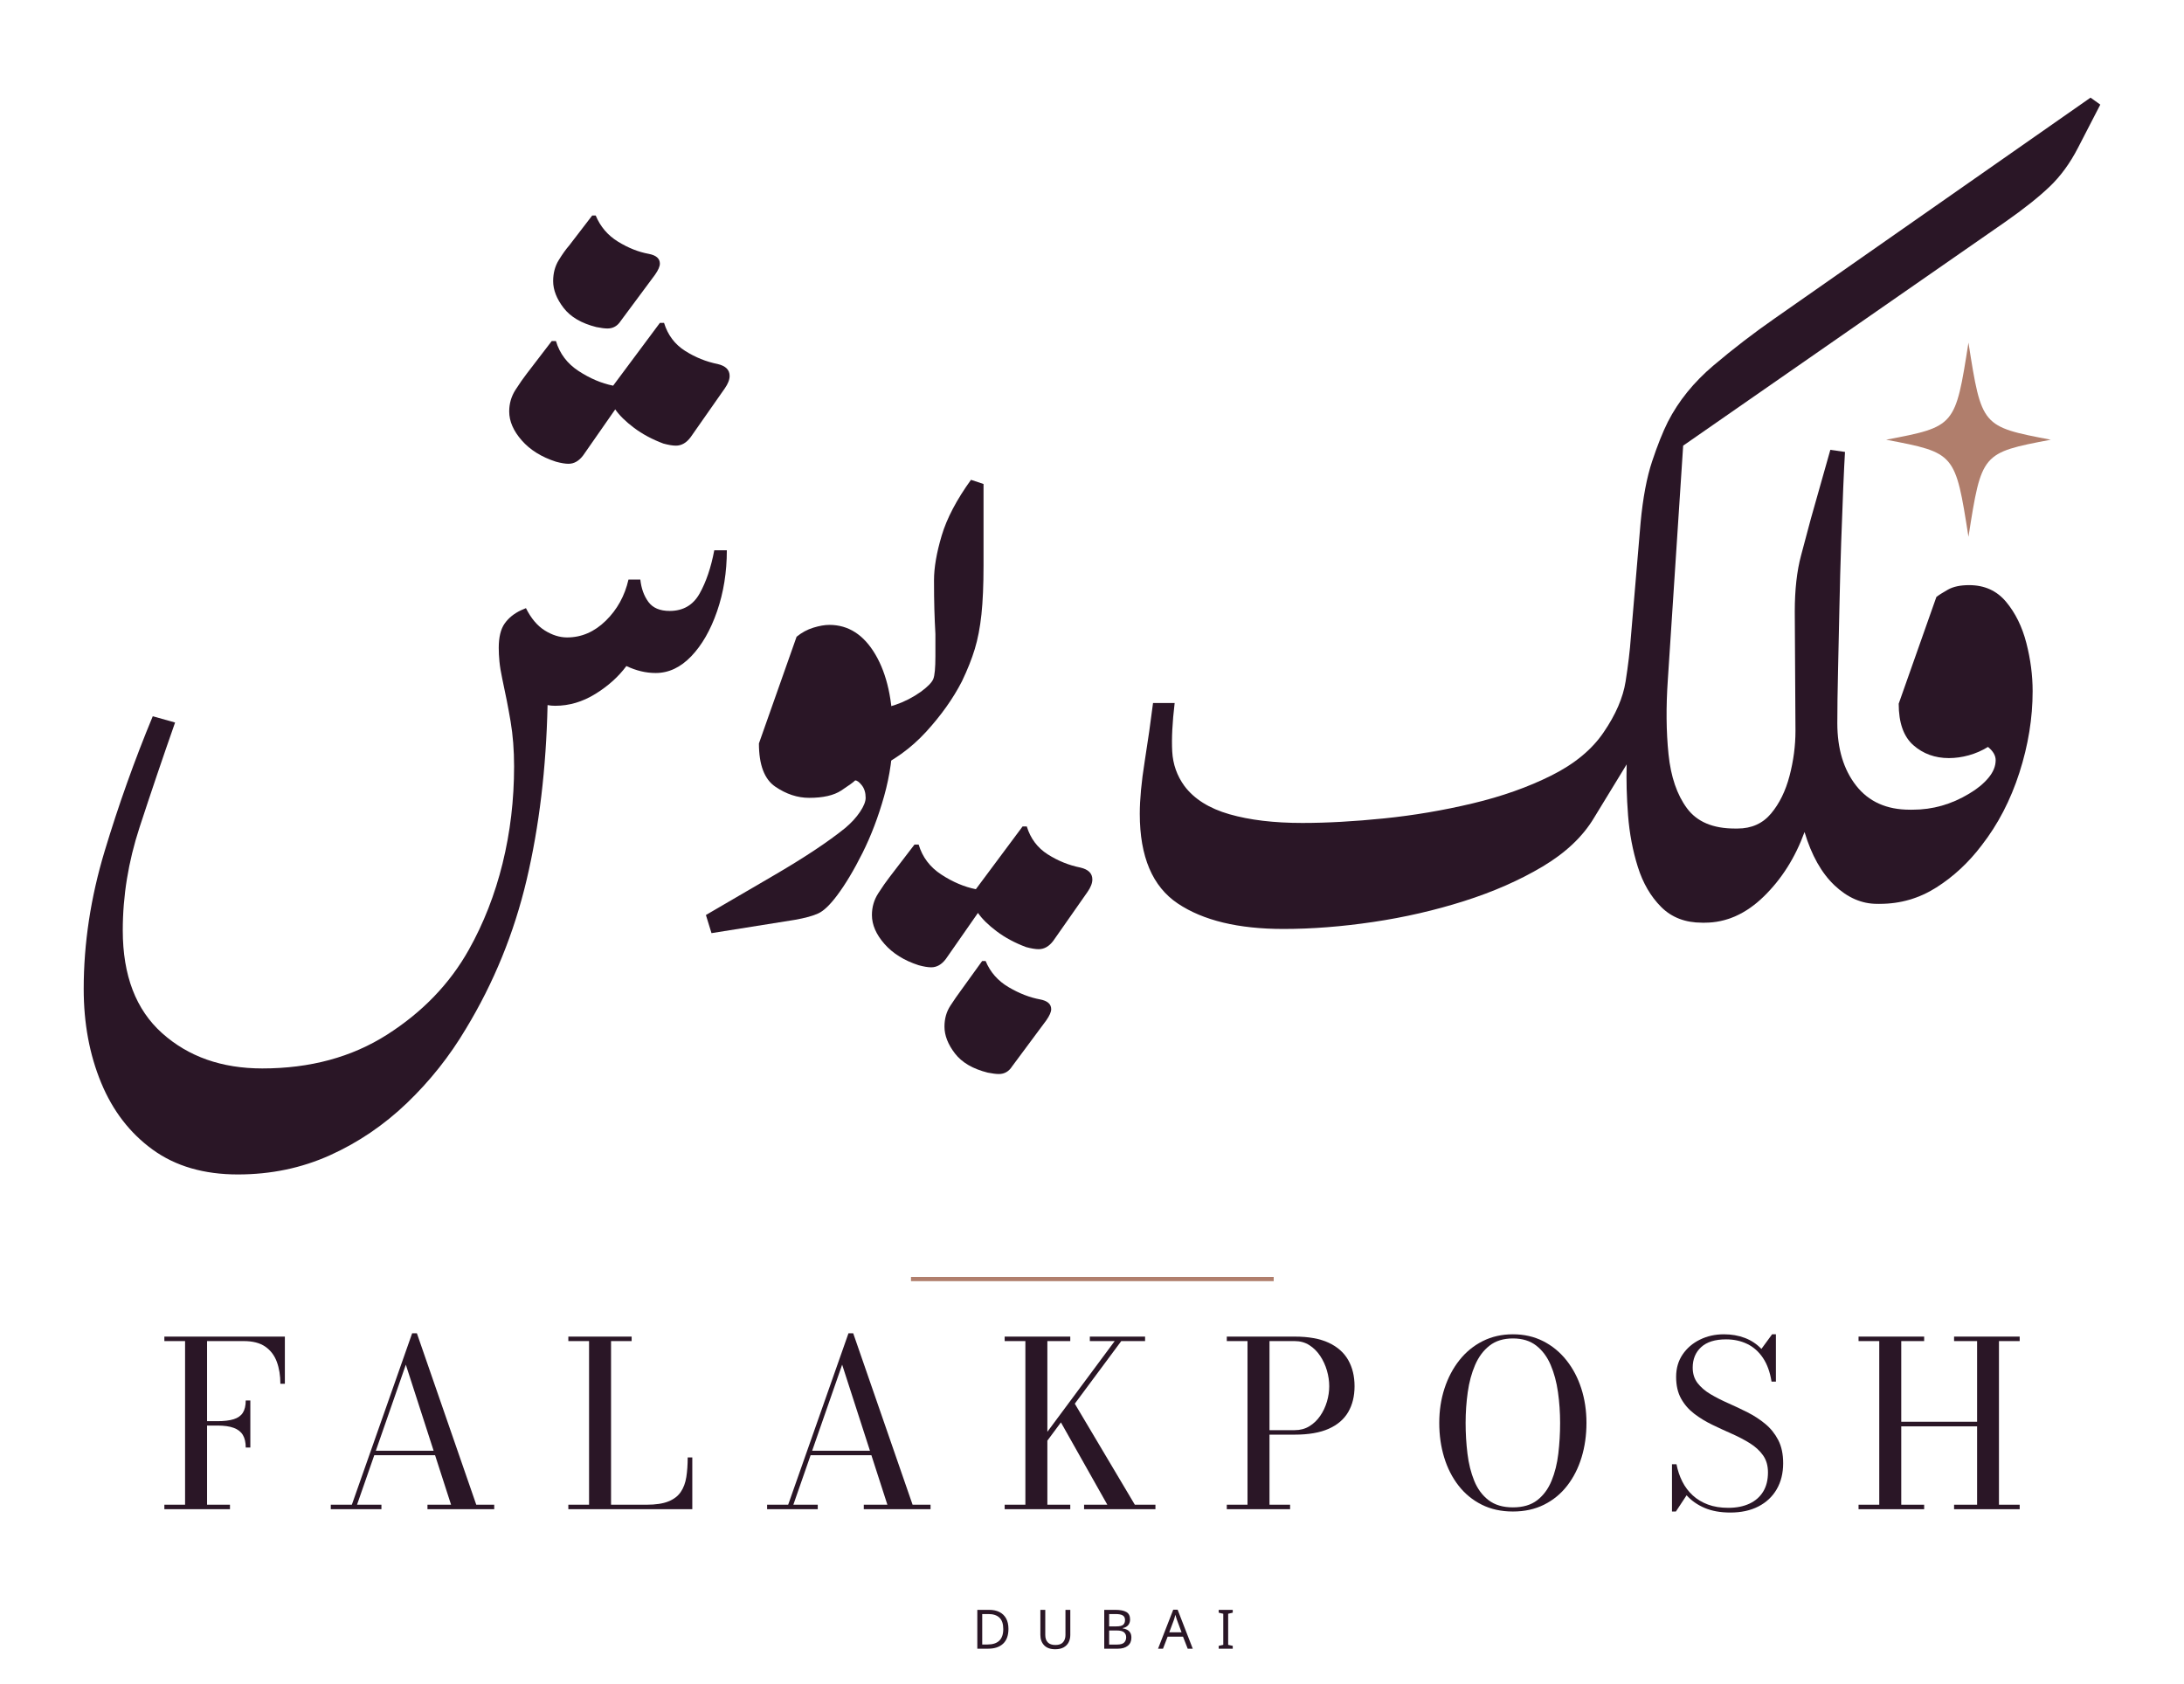
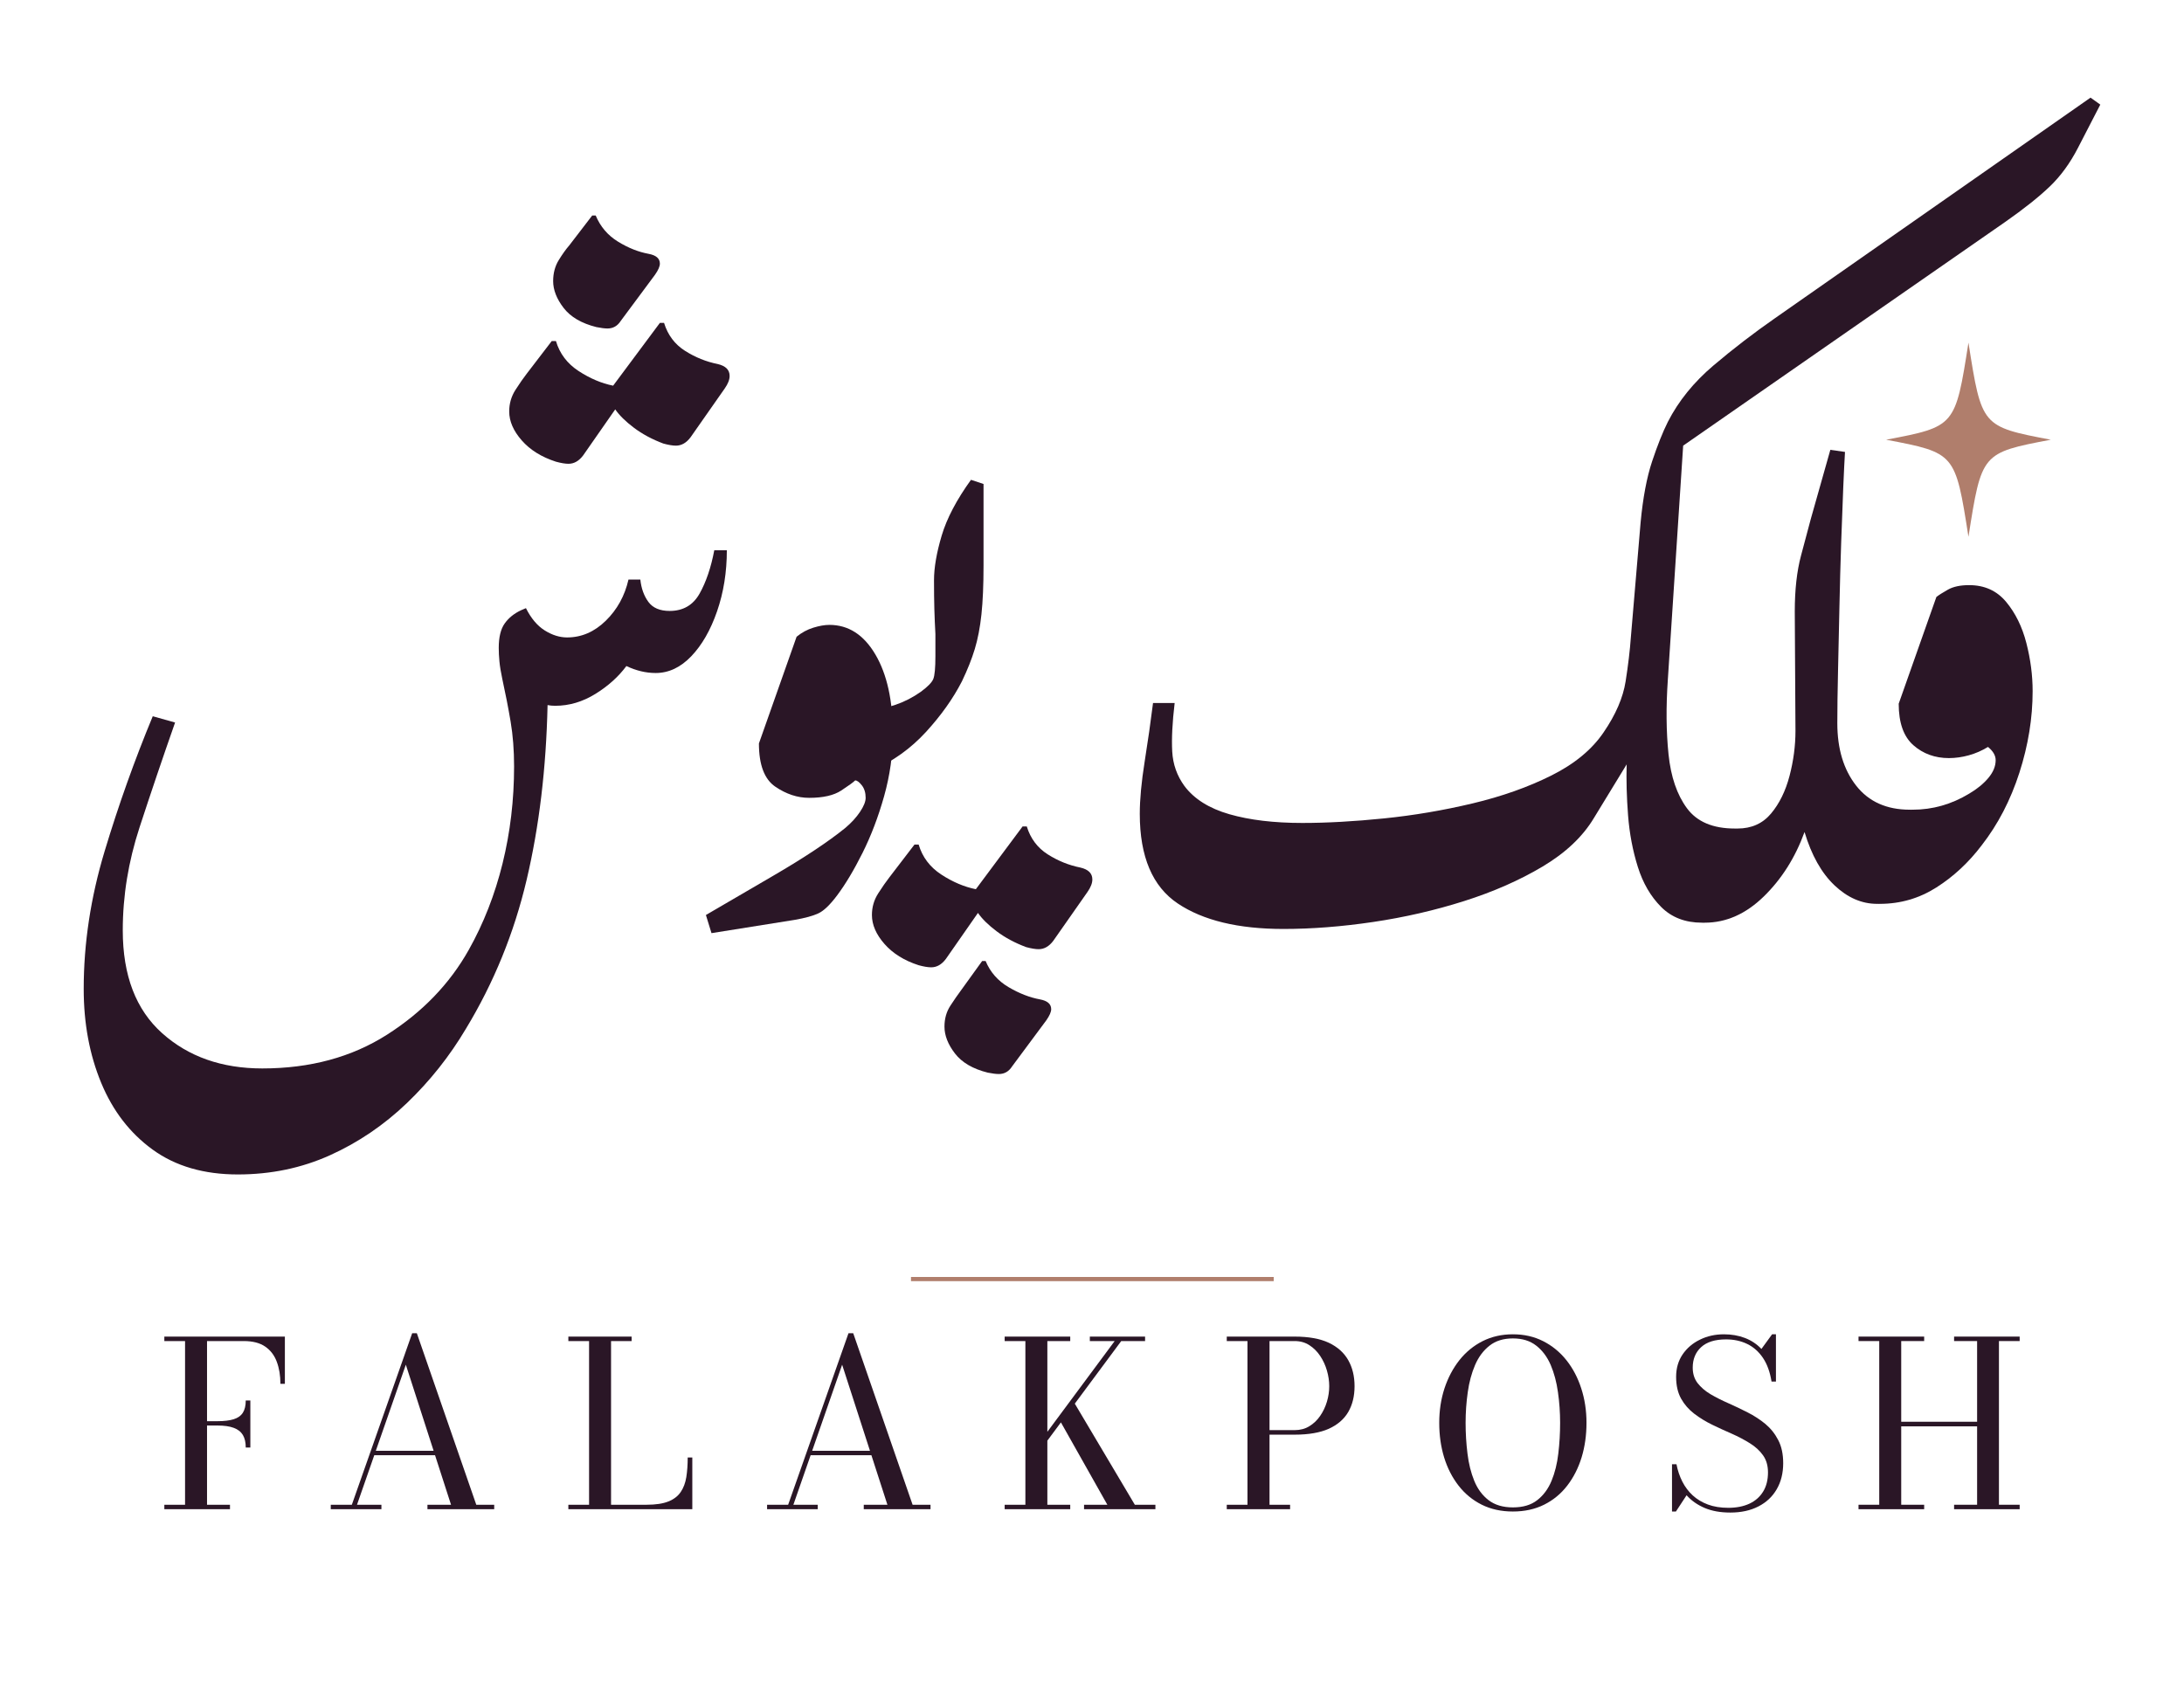
- <svg xmlns="http://www.w3.org/2000/svg" color="#2A1626" fill="#2A1626" class="fp-logo fp-logo--stacked " viewBox="-70 -1323 3131 2414" role="img" aria-label="Falakposh">
-   <g class="fp-ur" transform="translate(0.0 0.0) scale(1)">
-     <g class="fp-body">
-       <path class="fp-ink" transform="translate(2623 -162) scale(1 -1)" d="M0,-135Q0,-128 4.5,-110Q9,-92 16,-70Q23,-48 31,-28.5Q39,-9 47,0L49,0Q92,0 130,23Q147,33 157.5,45.5Q168,58 168,71Q168,81 157,90Q144,82 129.5,78Q115,74 101,74Q71,74 50,92.5Q29,111 29,152L83,305Q88,309 99.5,315.5Q111,322 130,322Q163,322 183,298Q203,274 212,239Q221,204 221,170Q221,112 202,53Q183,-6 148,-51Q120,-88 83,-111.5Q46,-135 2,-135L0,-135Z" />
-     </g>
-     <g class="fp-body">
-       <path class="fp-ink" transform="translate(2372 -135) scale(1 -1)" d="M0,-135Q3,-113 11.5,-84.5Q20,-56 30.5,-32Q41,-8 47,0L49,0Q79,0 97,21.5Q115,43 123.5,75.5Q132,108 132,140L131,311Q131,358 140,391.5Q149,425 154,444L182,543L203,540Q202,524 200.5,489Q199,454 197.5,409.5Q196,365 195,317Q194,269 193,225.5Q192,182 192,151Q192,96 219,61.5Q246,27 296,27L298,27Q300,1 294.5,-27Q289,-55 278,-76.5Q267,-98 251,-108L249,-108Q216,-108 188,-81.5Q160,-55 145,-5Q125,-60 86.5,-97.5Q48,-135 2,-135L0,-135Z" />
-     </g>
-     <g class="fp-body">
-       <path class="fp-ink" transform="translate(1514 0) scale(1 -1)" d="M256,-9Q159,-9 104.5,27.5Q50,64 50,156Q50,187 57,231Q64,275 69,315L100,315Q95,273 96.5,245.5Q98,218 114,196Q135,168 178.5,155.5Q222,143 283,143Q336,143 400,149.5Q464,156 527,171Q590,186 640,211Q690,236 715,273Q741,311 746.5,346Q752,381 754,409L768,574Q773,627 784.5,661.5Q796,696 807,718Q830,763 872.5,799Q915,835 961,867L1413,1183L1427,1173L1395,1111Q1378,1078 1354.5,1055.5Q1331,1033 1291,1005L829,684L807,348Q803,290 808,241.5Q813,193 834.5,164Q856,135 903,135L905,135Q908,118 903.5,90.5Q899,63 887.5,37.5Q876,12 858,0L856,0Q820,0 797.5,22.5Q775,45 764,80Q753,115 750,154Q747,193 748,227L701,150Q677,110 627.5,80.5Q578,51 515,31Q452,11 384.5,1Q317,-9 256,-9Z" />
-     </g>
-     <g class="fp-body">
-       <path class="fp-ink" transform="translate(1180 -296) scale(1 -1)" d="M0,-78L0,10Q15,10 34,16.5Q53,23 70,35Q85,46 88,53.5Q91,61 91,86L91,118Q90,136 89.5,153.5Q89,171 89,195Q89,222 100,259Q111,296 142,339L160,333L160,216Q160,174 157,146Q154,118 147.5,96.5Q141,75 129,50Q110,13 77.5,-22.5Q45,-58 0,-78Z" />
-     </g>
-     <g class="fp-body">
-       <path class="fp-ink" transform="translate(892 0) scale(1 -1)" d="M58,-15L50,11L146,67Q213,106 250,136Q263,147 271,159Q279,171 279,179Q279,190 273.5,197Q268,204 264,204Q260,200 244,189.5Q228,179 198,179Q173,179 149.5,195Q126,211 126,257L180,410Q191,419 204,423Q217,427 227,427Q268,427 293,384.5Q318,342 318,271Q318,226 305.5,181.5Q293,137 274.5,100Q256,63 238,39Q223,19 211.5,13.5Q200,8 177,4L58,-15Z" />
-     </g>
-     <g class="fp-body">
-       <path class="fp-ink" transform="translate(0 0) scale(1 -1)" d="M271,-361Q198,-361 149,-325.5Q100,-290 75,-229.5Q50,-169 50,-95Q50,3 80,102.5Q110,202 149,296L181,287Q154,210 130,136.5Q106,63 106,-11Q106,-108 162.5,-158.5Q219,-209 306,-209Q409,-209 485,-160.5Q561,-112 602,-39Q634,18 650.5,85Q667,152 667,224Q667,259 662,288.5Q657,318 650,350Q647,364 646,374.5Q645,385 645,394Q645,417 653.5,429Q662,441 677,448L684,451Q695,429 711,419Q727,409 743,409Q774,409 798.5,433Q823,457 831,492L848,492Q850,473 859.5,460Q869,447 890,447Q919,447 933,472Q947,497 954,534L972,534Q972,487 958,446.5Q944,406 921,382Q898,358 870,358Q849,358 828,368Q811,345 783.5,328Q756,311 726,311Q720,311 715,312Q712,176 685,61.5Q658,-53 598,-152Q563,-211 513.5,-258.5Q464,-306 403,-333.5Q342,-361 271,-361Z" />
-     </g>
-     <g class="fp-dot">
-       <path transform="translate(1120 224) scale(1 -1)" d="M145,160Q138,160 127,163Q96,173 78,193.5Q60,214 60,235Q60,252 69,266Q78,280 85,289L121,336L127,336Q135,309 159.5,293Q184,277 209,272L276,362L282,362Q290,336 312,322Q334,308 359,303Q376,299 376,286Q376,278 369,268L320,198Q311,186 299,186Q292,186 281,189Q257,198 239,211.5Q221,225 212,238L166,172Q157,160 145,160ZM242,7Q239,7 235,7.5Q231,8 226,9Q194,17 179,36.5Q164,56 164,75Q164,92 172.5,105Q181,118 187,126L218,169L223,169Q233,145 256,131.5Q279,118 301,114Q317,111 317,100Q317,94 310,84L261,18Q254,7 242,7Z" />
-     </g>
-     <g class="fp-dot">
-       <path transform="translate(600 -660) scale(1 -1)" d="M201,192Q198,192 194,192.5Q190,193 185,194Q153,202 138,221.5Q123,241 123,260Q123,277 131,290Q139,303 146,311L179,354L184,354Q194,330 216,316.5Q238,303 260,299Q276,296 276,285Q276,279 269,269L220,203Q213,192 201,192ZM145,-2Q138,-2 127,1Q96,11 78,31.5Q60,52 60,73Q60,90 69,104Q78,118 85,127L121,174L127,174Q135,147 159.5,131Q184,115 209,110L276,200L282,200Q290,174 312,160Q334,146 359,141Q376,137 376,124Q376,116 369,106L320,36Q311,24 299,24Q292,24 281,27Q257,36 239,49.5Q221,63 212,76L166,10Q157,-2 145,-2Z" />
-     </g>
-     <g class="fp-star">
-       <path fill="#B07E6C" d="M2752.0 -831.7 C2770.9 -711.4 2770.9 -711.4 2870.0 -692.5 C2770.9 -673.6 2770.9 -673.6 2752.0 -553.3 C2733.1 -673.6 2733.1 -673.6 2634.0 -692.5 C2733.1 -711.4 2733.1 -711.4 2752.0 -831.7 Z" />
-     </g>
-   </g>
-   <line class="fp-rule" stroke="#B07E6C" stroke-width="6" x1="1236" x2="1756" y1="511" y2="511" />
-   <g class="fp-en" transform="translate(155.4 841.0) scale(0.165)">
-     <g class="fp-letter">
-       <path transform="translate(0 0) scale(1 -1)" d="M769,536Q769,603 744,645Q719,687 664.5,707Q610,727 523,727L392,727L392,765L523,765Q610,765 664.5,782Q719,799 744,838.5Q769,878 769,945L809,945L809,536L769,536ZM1109,1500L1109,1090L1070,1090Q1070,1197 1039,1281Q1008,1365 938.5,1413Q869,1461 752,1461L433,1461L433,39L632,39L632,0L62,0L62,39L242,39L242,1461L62,1461L62,1500L1109,1500Z" />
-     </g>
-     <g class="fp-letter">
-       <path transform="translate(1446 0) scale(1 -1)" d="M432,469L432,508L1080,508L1080,469L432,469ZM810,1529L1326,39L1482,39L1482,0L902,0L902,39L1107,39L714,1256L290,39L502,39L502,0L62,0L62,39L245,39L769,1529L810,1529Z" />
-     </g>
-     <g class="fp-letter">
-       <path transform="translate(3510 0) scale(1 -1)" d="M62,0L62,39L242,39L242,1461L62,1461L62,1500L612,1500L612,1461L433,1461L433,39L742,39Q860,39 931,67.5Q1002,96 1038.5,149.5Q1075,203 1087,279Q1099,355 1099,450L1139,450L1139,0L62,0Z" />
-     </g>
-     <g class="fp-letter">
-       <path transform="translate(5237 0) scale(1 -1)" d="M432,469L432,508L1080,508L1080,469L432,469ZM810,1529L1326,39L1482,39L1482,0L902,0L902,39L1107,39L714,1256L290,39L502,39L502,0L62,0L62,39L245,39L769,1529L810,1529Z" />
-     </g>
-     <g class="fp-letter">
-       <path transform="translate(7301 0) scale(1 -1)" d="M256,434L1018,1461L802,1461L802,1500L1282,1500L1282,1461L1075,1461L313,434L256,434ZM62,0L62,39L242,39L242,1461L62,1461L62,1500L632,1500L632,1461L433,1461L433,39L632,39L632,0L62,0ZM752,0L752,39L954,39L533,786L657,941L1193,39L1372,39L1372,0L752,0Z" />
-     </g>
-     <g class="fp-letter">
-       <path transform="translate(9231 0) scale(1 -1)" d="M652,1500Q833,1500 947.5,1446.5Q1062,1393 1117,1296Q1172,1199 1172,1069Q1172,939 1117,844.5Q1062,750 947.5,699Q833,648 652,648L433,648L433,39L612,39L612,0L62,0L62,39L242,39L242,1461L62,1461L62,1500L652,1500ZM433,687L652,687Q724,687 779.5,721Q835,755 873.5,811Q912,867 932,934.5Q952,1002 952,1069Q952,1136 932,1205Q912,1274 873.5,1332Q835,1390 779.5,1425.5Q724,1461 652,1461L433,1461L433,687Z" />
-     </g>
-     <g class="fp-letter">
-       <path transform="translate(11028 0) scale(1 -1)" d="M751,-20Q599,-20 480,39.5Q361,99 278.5,205Q196,311 153.5,450.5Q111,590 111,750Q111,910 156.5,1049.5Q202,1189 286,1295Q370,1401 488,1460.5Q606,1520 751,1520Q896,1520 1013.5,1460.5Q1131,1401 1215.5,1295Q1300,1189 1345,1049.5Q1390,910 1390,750Q1390,590 1347.5,450.5Q1305,311 1223,205Q1141,99 1022,39.5Q903,-20 751,-20ZM751,16Q882,16 962.5,78.5Q1043,141 1086.5,246.5Q1130,352 1145.5,483Q1161,614 1161,750Q1161,886 1142.5,1017Q1124,1148 1079,1253.5Q1034,1359 954,1421.5Q874,1484 751,1484Q628,1484 548,1421.5Q468,1359 422.5,1253.5Q377,1148 358.5,1017Q340,886 340,750Q340,614 356,483Q372,352 415,246.5Q458,141 539.5,78.5Q621,16 751,16Z" />
-     </g>
-     <g class="fp-letter">
-       <path transform="translate(13048 0) scale(1 -1)" d="M620,-29Q491,-29 397,11Q303,51 240,121L147,-20L113,-20L113,391L152,391Q168,309 203,240Q238,171 293.5,120Q349,69 425.5,40.5Q502,12 602,12Q708,12 785.5,48Q863,84 905,152.5Q947,221 947,320Q947,408 904,468.5Q861,529 789.5,573.5Q718,618 633,655.5Q548,693 463,734Q378,775 306.5,829.5Q235,884 192,961.5Q149,1039 149,1150Q149,1261 205,1344Q261,1427 355.5,1473.5Q450,1520 564,1520Q663,1520 746,1488.5Q829,1457 890,1393L983,1520L1016,1520L1016,1109L978,1109Q958,1234 903,1315.5Q848,1397 766,1436.5Q684,1476 583,1476Q440,1476 366.5,1408.5Q293,1341 293,1230Q293,1151 335.5,1096Q378,1041 448,999.5Q518,958 602,921Q686,884 770,841.5Q854,799 924,741Q994,683 1036.5,600.5Q1079,518 1079,400Q1079,270 1023,173.5Q967,77 864,24Q761,-29 620,-29Z" />
-     </g>
-     <g class="fp-letter">
-       <path transform="translate(14720 0) scale(1 -1)" d="M1462,1500L1462,1461L1282,1461L1282,39L1462,39L1462,0L892,0L892,39L1092,39L1092,720L433,720L433,39L632,39L632,0L62,0L62,39L242,39L242,1461L62,1461L62,1500L632,1500L632,1461L433,1461L433,760L1092,760L1092,1461L892,1461L892,1500L1462,1500Z" />
-     </g>
-   </g>
-   <text class="fp-sub" font-family="Jost, sans-serif" font-weight="500" font-size="78" letter-spacing="34" x="1512" y="1041" text-anchor="middle">DUBAI</text>
+ <svg xmlns="http://www.w3.org/2000/svg" width="3131" height="2414" viewBox="0 0 3131 2414">
+   <path fill="#2A1626" d="M 2693.0 1296.0 Q 2693.0 1289.0 2697.5 1271.0 Q 2702.0 1253.0 2709.0 1231.0 Q 2716.0 1209.0 2724.0 1189.5 Q 2732.0 1170.0 2740.0 1161.0 L 2742.0 1161.0 Q 2785.0 1161.0 2823.0 1138.0 Q 2840.0 1128.0 2850.5 1115.5 Q 2861.0 1103.0 2861.0 1090.0 Q 2861.0 1080.0 2850.0 1071.0 Q 2837.0 1079.0 2822.5 1083.0 Q 2808.0 1087.0 2794.0 1087.0 Q 2764.0 1087.0 2743.0 1068.5 Q 2722.0 1050.0 2722.0 1009.0 L 2776.0 856.0 Q 2781.0 852.0 2792.5 845.5 Q 2804.0 839.0 2823.0 839.0 Q 2856.0 839.0 2876.0 863.0 Q 2896.0 887.0 2905.0 922.0 Q 2914.0 957.0 2914.0 991.0 Q 2914.0 1049.0 2895.0 1108.0 Q 2876.0 1167.0 2841.0 1212.0 Q 2813.0 1249.0 2776.0 1272.5 Q 2739.0 1296.0 2695.0 1296.0 L 2693.0 1296.0 Z" />
+   <path fill="#2A1626" d="M 2442.0 1323.0 Q 2445.0 1301.0 2453.5 1272.5 Q 2462.0 1244.0 2472.5 1220.0 Q 2483.0 1196.0 2489.0 1188.0 L 2491.0 1188.0 Q 2521.0 1188.0 2539.0 1166.5 Q 2557.0 1145.0 2565.5 1112.5 Q 2574.0 1080.0 2574.0 1048.0 L 2573.0 877.0 Q 2573.0 830.0 2582.0 796.5 Q 2591.0 763.0 2596.0 744.0 L 2624.0 645.0 L 2645.0 648.0 Q 2644.0 664.0 2642.5 699.0 Q 2641.0 734.0 2639.5 778.5 Q 2638.0 823.0 2637.0 871.0 Q 2636.0 919.0 2635.0 962.5 Q 2634.0 1006.0 2634.0 1037.0 Q 2634.0 1092.0 2661.0 1126.5 Q 2688.0 1161.0 2738.0 1161.0 L 2740.0 1161.0 Q 2742.0 1187.0 2736.5 1215.0 Q 2731.0 1243.0 2720.0 1264.5 Q 2709.0 1286.0 2693.0 1296.0 L 2691.0 1296.0 Q 2658.0 1296.0 2630.0 1269.5 Q 2602.0 1243.0 2587.0 1193.0 Q 2567.0 1248.0 2528.5 1285.5 Q 2490.0 1323.0 2444.0 1323.0 L 2442.0 1323.0 Z" />
+   <path fill="#2A1626" d="M 1840.0 1332.0 Q 1743.0 1332.0 1688.5 1295.5 Q 1634.0 1259.0 1634.0 1167.0 Q 1634.0 1136.0 1641.0 1092.0 Q 1648.0 1048.0 1653.0 1008.0 L 1684.0 1008.0 Q 1679.0 1050.0 1680.5 1077.5 Q 1682.0 1105.0 1698.0 1127.0 Q 1719.0 1155.0 1762.5 1167.5 Q 1806.0 1180.0 1867.0 1180.0 Q 1920.0 1180.0 1984.0 1173.5 Q 2048.0 1167.0 2111.0 1152.0 Q 2174.0 1137.0 2224.0 1112.0 Q 2274.0 1087.0 2299.0 1050.0 Q 2325.0 1012.0 2330.5 977.0 Q 2336.0 942.0 2338.0 914.0 L 2352.0 749.0 Q 2357.0 696.0 2368.5 661.5 Q 2380.0 627.0 2391.0 605.0 Q 2414.0 560.0 2456.5 524.0 Q 2499.0 488.0 2545.0 456.0 L 2997.0 140.0 L 3011.0 150.0 L 2979.0 212.0 Q 2962.0 245.0 2938.5 267.5 Q 2915.0 290.0 2875.0 318.0 L 2413.0 639.0 L 2391.0 975.0 Q 2387.0 1033.0 2392.0 1081.5 Q 2397.0 1130.0 2418.5 1159.0 Q 2440.0 1188.0 2487.0 1188.0 L 2489.0 1188.0 Q 2492.0 1205.0 2487.5 1232.5 Q 2483.0 1260.0 2471.5 1285.5 Q 2460.0 1311.0 2442.0 1323.0 L 2440.0 1323.0 Q 2404.0 1323.0 2381.5 1300.5 Q 2359.0 1278.0 2348.0 1243.0 Q 2337.0 1208.0 2334.0 1169.0 Q 2331.0 1130.0 2332.0 1096.0 L 2285.0 1173.0 Q 2261.0 1213.0 2211.5 1242.5 Q 2162.0 1272.0 2099.0 1292.0 Q 2036.0 1312.0 1968.5 1322.0 Q 1901.0 1332.0 1840.0 1332.0 Z" />
+   <path fill="#2A1626" d="M 1250.0 1105.0 L 1250.0 1017.0 Q 1265.0 1017.0 1284.0 1010.5 Q 1303.0 1004.0 1320.0 992.0 Q 1335.0 981.0 1338.0 973.5 Q 1341.0 966.0 1341.0 941.0 L 1341.0 909.0 Q 1340.0 891.0 1339.5 873.5 Q 1339.0 856.0 1339.0 832.0 Q 1339.0 805.0 1350.0 768.0 Q 1361.0 731.0 1392.0 688.0 L 1410.0 694.0 L 1410.0 811.0 Q 1410.0 853.0 1407.0 881.0 Q 1404.0 909.0 1397.5 930.5 Q 1391.0 952.0 1379.0 977.0 Q 1360.0 1014.0 1327.5 1049.5 Q 1295.0 1085.0 1250.0 1105.0 Z" />
+   <path fill="#2A1626" d="M 1020.0 1338.0 L 1012.0 1312.0 L 1108.0 1256.0 Q 1175.0 1217.0 1212.0 1187.0 Q 1225.0 1176.0 1233.0 1164.0 Q 1241.0 1152.0 1241.0 1144.0 Q 1241.0 1133.0 1235.5 1126.0 Q 1230.0 1119.0 1226.0 1119.0 Q 1222.0 1123.0 1206.0 1133.5 Q 1190.0 1144.0 1160.0 1144.0 Q 1135.0 1144.0 1111.5 1128.0 Q 1088.0 1112.0 1088.0 1066.0 L 1142.0 913.0 Q 1153.0 904.0 1166.0 900.0 Q 1179.0 896.0 1189.0 896.0 Q 1230.0 896.0 1255.0 938.5 Q 1280.0 981.0 1280.0 1052.0 Q 1280.0 1097.0 1267.5 1141.5 Q 1255.0 1186.0 1236.5 1223.0 Q 1218.0 1260.0 1200.0 1284.0 Q 1185.0 1304.0 1173.5 1309.5 Q 1162.0 1315.0 1139.0 1319.0 L 1020.0 1338.0 Z" />
+   <path fill="#2A1626" d="M 341.0 1684.0 Q 268.0 1684.0 219.0 1648.5 Q 170.0 1613.0 145.0 1552.5 Q 120.0 1492.0 120.0 1418.0 Q 120.0 1320.0 150.0 1220.5 Q 180.0 1121.0 219.0 1027.0 L 251.0 1036.0 Q 224.0 1113.0 200.0 1186.5 Q 176.0 1260.0 176.0 1334.0 Q 176.0 1431.0 232.5 1481.5 Q 289.0 1532.0 376.0 1532.0 Q 479.0 1532.0 555.0 1483.5 Q 631.0 1435.0 672.0 1362.0 Q 704.0 1305.0 720.5 1238.0 Q 737.0 1171.0 737.0 1099.0 Q 737.0 1064.0 732.0 1034.5 Q 727.0 1005.0 720.0 973.0 Q 717.0 959.0 716.0 948.5 Q 715.0 938.0 715.0 929.0 Q 715.0 906.0 723.5 894.0 Q 732.0 882.0 747.0 875.0 L 754.0 872.0 Q 765.0 894.0 781.0 904.0 Q 797.0 914.0 813.0 914.0 Q 844.0 914.0 868.5 890.0 Q 893.0 866.0 901.0 831.0 L 918.0 831.0 Q 920.0 850.0 929.5 863.0 Q 939.0 876.0 960.0 876.0 Q 989.0 876.0 1003.0 851.0 Q 1017.0 826.0 1024.0 789.0 L 1042.0 789.0 Q 1042.0 836.0 1028.0 876.5 Q 1014.0 917.0 991.0 941.0 Q 968.0 965.0 940.0 965.0 Q 919.0 965.0 898.0 955.0 Q 881.0 978.0 853.5 995.0 Q 826.0 1012.0 796.0 1012.0 Q 790.0 1012.0 785.0 1011.0 Q 782.0 1147.0 755.0 1261.5 Q 728.0 1376.0 668.0 1475.0 Q 633.0 1534.0 583.5 1581.5 Q 534.0 1629.0 473.0 1656.5 Q 412.0 1684.0 341.0 1684.0 Z" />
+   <path fill="#2A1626" d="M 1335.0 1387.0 Q 1328.0 1387.0 1317.0 1384.0 Q 1286.0 1374.0 1268.0 1353.5 Q 1250.0 1333.0 1250.0 1312.0 Q 1250.0 1295.0 1259.0 1281.0 Q 1268.0 1267.0 1275.0 1258.0 L 1311.0 1211.0 L 1317.0 1211.0 Q 1325.0 1238.0 1349.5 1254.0 Q 1374.0 1270.0 1399.0 1275.0 L 1466.0 1185.0 L 1472.0 1185.0 Q 1480.0 1211.0 1502.0 1225.0 Q 1524.0 1239.0 1549.0 1244.0 Q 1566.0 1248.0 1566.0 1261.0 Q 1566.0 1269.0 1559.0 1279.0 L 1510.0 1349.0 Q 1501.0 1361.0 1489.0 1361.0 Q 1482.0 1361.0 1471.0 1358.0 Q 1447.0 1349.0 1429.0 1335.5 Q 1411.0 1322.0 1402.0 1309.0 L 1356.0 1375.0 Q 1347.0 1387.0 1335.0 1387.0 Z M 1432.0 1540.0 Q 1429.0 1540.0 1425.0 1539.5 Q 1421.0 1539.0 1416.0 1538.0 Q 1384.0 1530.0 1369.0 1510.5 Q 1354.0 1491.0 1354.0 1472.0 Q 1354.0 1455.0 1362.5 1442.0 Q 1371.0 1429.0 1377.0 1421.0 L 1408.0 1378.0 L 1413.0 1378.0 Q 1423.0 1402.0 1446.0 1415.5 Q 1469.0 1429.0 1491.0 1433.0 Q 1507.0 1436.0 1507.0 1447.0 Q 1507.0 1453.0 1500.0 1463.0 L 1451.0 1529.0 Q 1444.0 1540.0 1432.0 1540.0 Z" />
+   <path fill="#2A1626" d="M 871.0 471.0 Q 868.0 471.0 864.0 470.5 Q 860.0 470.0 855.0 469.0 Q 823.0 461.0 808.0 441.5 Q 793.0 422.0 793.0 403.0 Q 793.0 386.0 801.0 373.0 Q 809.0 360.0 816.0 352.0 L 849.0 309.0 L 854.0 309.0 Q 864.0 333.0 886.0 346.5 Q 908.0 360.0 930.0 364.0 Q 946.0 367.0 946.0 378.0 Q 946.0 384.0 939.0 394.0 L 890.0 460.0 Q 883.0 471.0 871.0 471.0 Z M 815.0 665.0 Q 808.0 665.0 797.0 662.0 Q 766.0 652.0 748.0 631.5 Q 730.0 611.0 730.0 590.0 Q 730.0 573.0 739.0 559.0 Q 748.0 545.0 755.0 536.0 L 791.0 489.0 L 797.0 489.0 Q 805.0 516.0 829.5 532.0 Q 854.0 548.0 879.0 553.0 L 946.0 463.0 L 952.0 463.0 Q 960.0 489.0 982.0 503.0 Q 1004.0 517.0 1029.0 522.0 Q 1046.0 526.0 1046.0 539.0 Q 1046.0 547.0 1039.0 557.0 L 990.0 627.0 Q 981.0 639.0 969.0 639.0 Q 962.0 639.0 951.0 636.0 Q 927.0 627.0 909.0 613.5 Q 891.0 600.0 882.0 587.0 L 836.0 653.0 Q 827.0 665.0 815.0 665.0 Z" />
+   <path fill="#B07E6C" d="M 2822.0 491.3 C 2840.9 611.6 2840.9 611.6 2940.0 630.5 C 2840.9 649.4 2840.9 649.4 2822.0 769.7 C 2803.1 649.4 2803.1 649.4 2704.0 630.5 C 2803.1 611.6 2803.1 611.6 2822.0 491.3 Z" />
+   <path stroke="#B07E6C" stroke-width="6.0" fill="none" d="M1306.0 1834.0 L1826.0 1834.0" />
+   <path fill="#2A1626" d="M 352.3 2075.6 Q 352.3 2064.5 348.2 2057.6 Q 344.0 2050.6 335.0 2047.3 Q 326.1 2044.0 311.7 2044.0 L 290.1 2044.0 L 290.1 2037.8 L 311.7 2037.8 Q 326.1 2037.8 335.0 2035.0 Q 344.0 2032.2 348.2 2025.6 Q 352.3 2019.1 352.3 2008.1 L 358.9 2008.1 L 358.9 2075.6 L 352.3 2075.6 Z M 408.4 1916.5 L 408.4 1984.2 L 402.0 1984.2 Q 402.0 1966.5 396.8 1952.6 Q 391.7 1938.8 380.3 1930.9 Q 368.8 1922.9 349.5 1922.9 L 296.8 1922.9 L 296.8 2157.6 L 329.7 2157.6 L 329.7 2164.0 L 235.6 2164.0 L 235.6 2157.6 L 265.3 2157.6 L 265.3 1922.9 L 235.6 1922.9 L 235.6 1916.5 L 408.4 1916.5 Z" />
+   <path fill="#2A1626" d="M 535.3 2086.6 L 535.3 2080.2 L 642.2 2080.2 L 642.2 2086.6 L 535.3 2086.6 Z M 597.6 1911.7 L 682.8 2157.6 L 708.5 2157.6 L 708.5 2164.0 L 612.8 2164.0 L 612.8 2157.6 L 646.6 2157.6 L 581.8 1956.8 L 511.8 2157.6 L 546.8 2157.6 L 546.8 2164.0 L 474.2 2164.0 L 474.2 2157.6 L 504.4 2157.6 L 590.9 1911.7 L 597.6 1911.7 Z" />
+   <path fill="#2A1626" d="M 814.8 2164.0 L 814.8 2157.6 L 844.5 2157.6 L 844.5 1922.9 L 814.8 1922.9 L 814.8 1916.5 L 905.5 1916.5 L 905.5 1922.9 L 876.0 1922.9 L 876.0 2157.6 L 927.0 2157.6 Q 946.4 2157.6 958.2 2152.9 Q 969.9 2148.2 975.9 2139.3 Q 981.9 2130.5 983.9 2118.0 Q 985.9 2105.4 985.9 2089.8 L 992.5 2089.8 L 992.5 2164.0 L 814.8 2164.0 Z" />
+   <path fill="#2A1626" d="M 1160.8 2086.6 L 1160.8 2080.2 L 1267.7 2080.2 L 1267.7 2086.6 L 1160.8 2086.6 Z M 1223.2 1911.7 L 1308.3 2157.6 L 1334.0 2157.6 L 1334.0 2164.0 L 1238.3 2164.0 L 1238.3 2157.6 L 1272.2 2157.6 L 1207.3 1956.8 L 1137.4 2157.6 L 1172.3 2157.6 L 1172.3 2164.0 L 1099.7 2164.0 L 1099.7 2157.6 L 1129.9 2157.6 L 1216.4 1911.7 L 1223.2 1911.7 Z" />
+   <path fill="#2A1626" d="M 1472.3 2092.4 L 1598.0 1922.9 L 1562.4 1922.9 L 1562.4 1916.5 L 1641.6 1916.5 L 1641.6 1922.9 L 1607.4 1922.9 L 1481.7 2092.4 L 1472.3 2092.4 Z M 1440.3 2164.0 L 1440.3 2157.6 L 1470.0 2157.6 L 1470.0 1922.9 L 1440.3 1922.9 L 1440.3 1916.5 L 1534.3 1916.5 L 1534.3 1922.9 L 1501.5 1922.9 L 1501.5 2157.6 L 1534.3 2157.6 L 1534.3 2164.0 L 1440.3 2164.0 Z M 1554.1 2164.0 L 1554.1 2157.6 L 1587.5 2157.6 L 1518.0 2034.3 L 1538.5 2008.7 L 1626.9 2157.6 L 1656.4 2157.6 L 1656.4 2164.0 L 1554.1 2164.0 Z" />
+   <path fill="#2A1626" d="M 1856.1 1916.5 Q 1886.0 1916.5 1904.9 1925.3 Q 1923.7 1934.2 1932.8 1950.2 Q 1941.9 1966.2 1941.9 1987.6 Q 1941.9 2009.1 1932.8 2024.7 Q 1923.7 2040.2 1904.9 2048.7 Q 1886.0 2057.1 1856.1 2057.1 L 1820.0 2057.1 L 1820.0 2157.6 L 1849.5 2157.6 L 1849.5 2164.0 L 1758.7 2164.0 L 1758.7 2157.6 L 1788.4 2157.6 L 1788.4 1922.9 L 1758.7 1922.9 L 1758.7 1916.5 L 1856.1 1916.5 Z M 1820.0 2050.6 L 1856.1 2050.6 Q 1868.0 2050.6 1877.1 2045.0 Q 1886.3 2039.4 1892.6 2030.2 Q 1899.0 2020.9 1902.3 2009.8 Q 1905.6 1998.7 1905.6 1987.6 Q 1905.6 1976.6 1902.3 1965.2 Q 1899.0 1953.8 1892.6 1944.2 Q 1886.3 1934.7 1877.1 1928.8 Q 1868.0 1922.9 1856.1 1922.9 L 1820.0 1922.9 L 1820.0 2050.6 Z" />
+   <path fill="#2A1626" d="M 2168.9 2167.3 Q 2143.9 2167.3 2124.2 2157.5 Q 2104.6 2147.7 2091.0 2130.2 Q 2077.4 2112.7 2070.3 2089.7 Q 2063.3 2066.7 2063.3 2040.2 Q 2063.3 2013.8 2070.8 1990.8 Q 2078.4 1967.8 2092.2 1950.3 Q 2106.1 1932.8 2125.5 1923.0 Q 2145.0 1913.2 2168.9 1913.2 Q 2192.9 1913.2 2212.2 1923.0 Q 2231.6 1932.8 2245.6 1950.3 Q 2259.5 1967.8 2266.9 1990.8 Q 2274.4 2013.8 2274.4 2040.2 Q 2274.4 2066.7 2267.4 2089.7 Q 2260.3 2112.7 2246.8 2130.2 Q 2233.3 2147.7 2213.7 2157.5 Q 2194.0 2167.3 2168.9 2167.3 Z M 2168.9 2161.4 Q 2190.6 2161.4 2203.8 2151.0 Q 2217.1 2140.7 2224.3 2123.3 Q 2231.5 2105.9 2234.0 2084.3 Q 2236.6 2062.7 2236.6 2040.2 Q 2236.6 2017.8 2233.5 1996.2 Q 2230.5 1974.6 2223.1 1957.2 Q 2215.6 1939.8 2202.4 1929.5 Q 2189.2 1919.1 2168.9 1919.1 Q 2148.6 1919.1 2135.4 1929.5 Q 2122.2 1939.8 2114.7 1957.2 Q 2107.2 1974.6 2104.2 1996.2 Q 2101.1 2017.8 2101.1 2040.2 Q 2101.1 2062.7 2103.8 2084.3 Q 2106.4 2105.9 2113.5 2123.3 Q 2120.6 2140.7 2134.0 2151.0 Q 2147.5 2161.4 2168.9 2161.4 Z" />
+   <path fill="#2A1626" d="M 2480.6 2168.8 Q 2459.3 2168.8 2443.8 2162.2 Q 2428.3 2155.6 2417.9 2144.0 L 2402.6 2167.3 L 2397.0 2167.3 L 2397.0 2099.5 L 2403.4 2099.5 Q 2406.0 2113.0 2411.8 2124.4 Q 2417.6 2135.8 2426.7 2144.2 Q 2435.9 2152.6 2448.5 2157.3 Q 2461.2 2162.0 2477.7 2162.0 Q 2495.1 2162.0 2507.9 2156.1 Q 2520.7 2150.1 2527.6 2138.8 Q 2534.6 2127.5 2534.6 2111.2 Q 2534.6 2096.7 2527.5 2086.7 Q 2520.4 2076.7 2508.6 2069.4 Q 2496.8 2062.0 2482.8 2055.8 Q 2468.7 2049.7 2454.7 2042.9 Q 2440.7 2036.1 2428.9 2027.1 Q 2417.1 2018.1 2410.0 2005.4 Q 2402.9 1992.6 2402.9 1974.2 Q 2402.9 1955.9 2412.1 1942.2 Q 2421.4 1928.5 2437.0 1920.9 Q 2452.6 1913.2 2471.4 1913.2 Q 2487.7 1913.2 2501.4 1918.4 Q 2515.1 1923.6 2525.2 1934.2 L 2540.5 1913.2 L 2546.0 1913.2 L 2546.0 1981.0 L 2539.7 1981.0 Q 2536.4 1960.4 2527.3 1946.9 Q 2518.2 1933.5 2504.7 1927.0 Q 2491.2 1920.5 2474.5 1920.5 Q 2450.9 1920.5 2438.8 1931.6 Q 2426.7 1942.7 2426.7 1961.0 Q 2426.7 1974.1 2433.7 1983.2 Q 2440.7 1992.2 2452.2 1999.1 Q 2463.8 2005.9 2477.7 2012.0 Q 2491.5 2018.1 2505.4 2025.2 Q 2519.2 2032.2 2530.8 2041.7 Q 2542.3 2051.3 2549.3 2064.9 Q 2556.4 2078.5 2556.4 2098.0 Q 2556.4 2119.4 2547.1 2135.4 Q 2537.9 2151.3 2520.9 2160.0 Q 2503.9 2168.8 2480.6 2168.8 Z" />
+   <path fill="#2A1626" d="M 2895.4 1916.5 L 2895.4 1922.9 L 2865.7 1922.9 L 2865.7 2157.6 L 2895.4 2157.6 L 2895.4 2164.0 L 2801.4 2164.0 L 2801.4 2157.6 L 2834.4 2157.6 L 2834.4 2045.2 L 2725.6 2045.2 L 2725.6 2157.6 L 2758.5 2157.6 L 2758.5 2164.0 L 2664.4 2164.0 L 2664.4 2157.6 L 2694.1 2157.6 L 2694.1 1922.9 L 2664.4 1922.9 L 2664.4 1916.5 L 2758.5 1916.5 L 2758.5 1922.9 L 2725.6 1922.9 L 2725.6 2038.6 L 2834.4 2038.6 L 2834.4 1922.9 L 2801.4 1922.9 L 2801.4 1916.5 L 2895.4 1916.5 Z" />
</svg>
